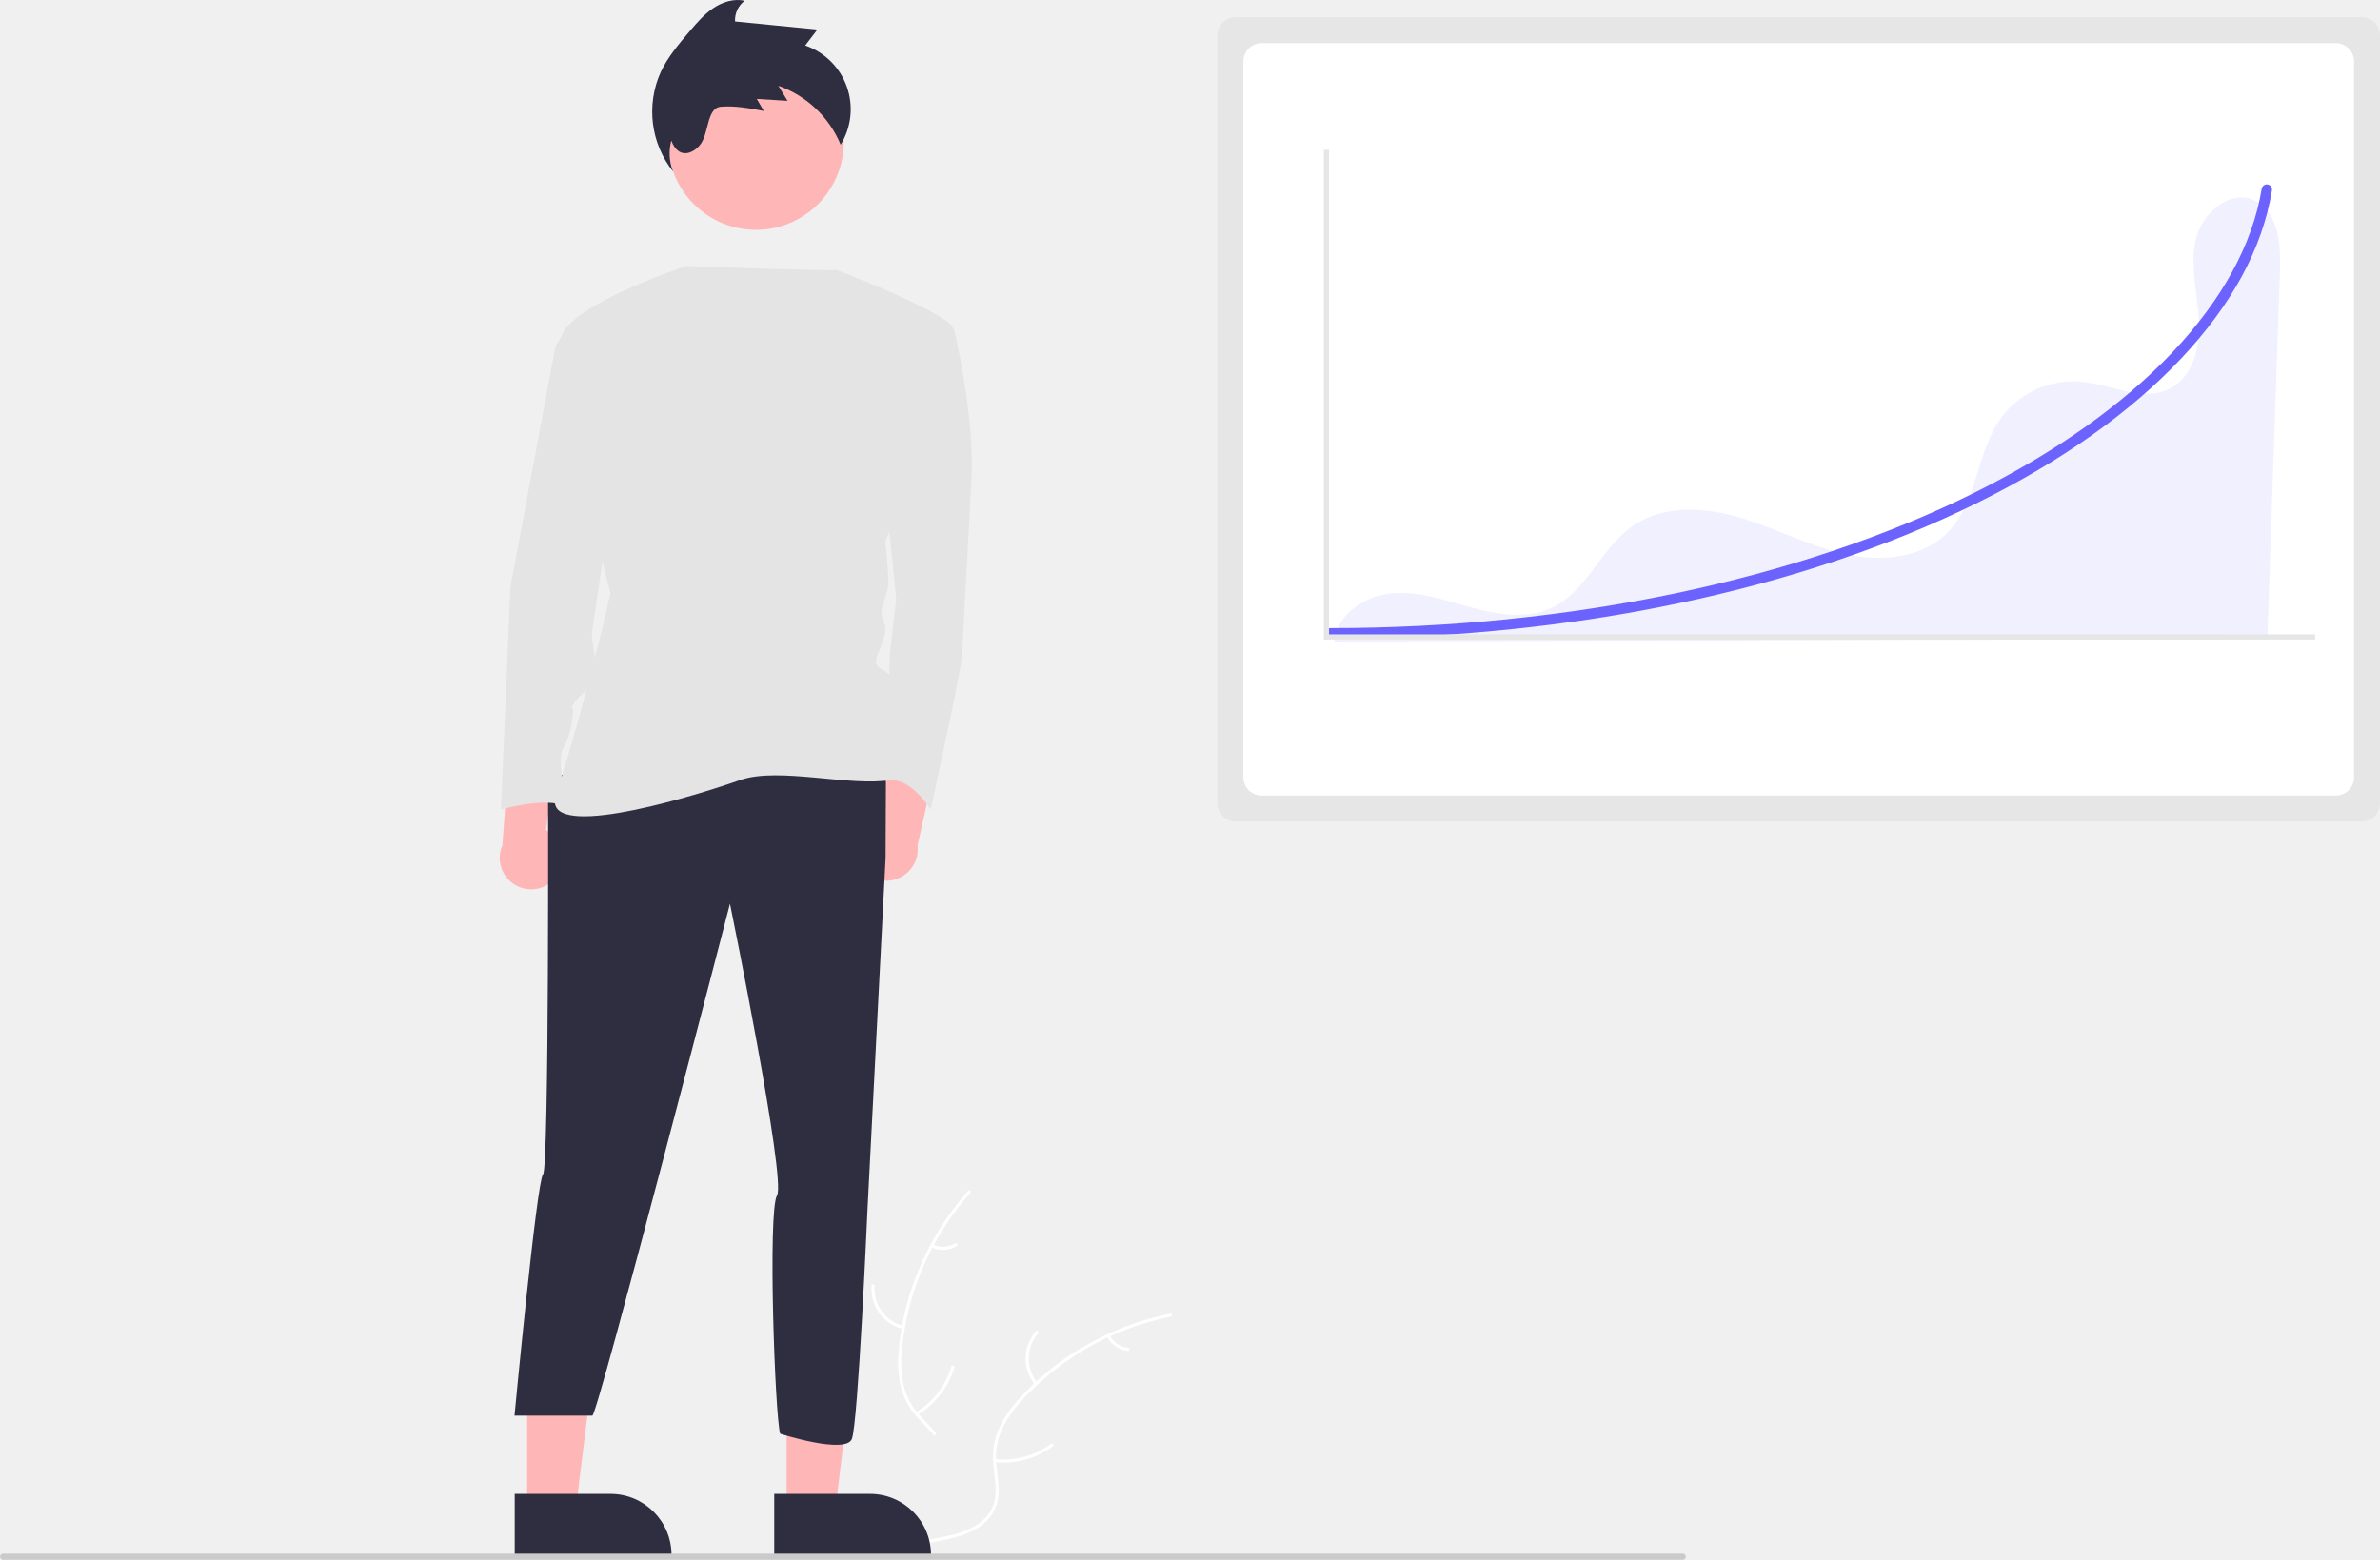
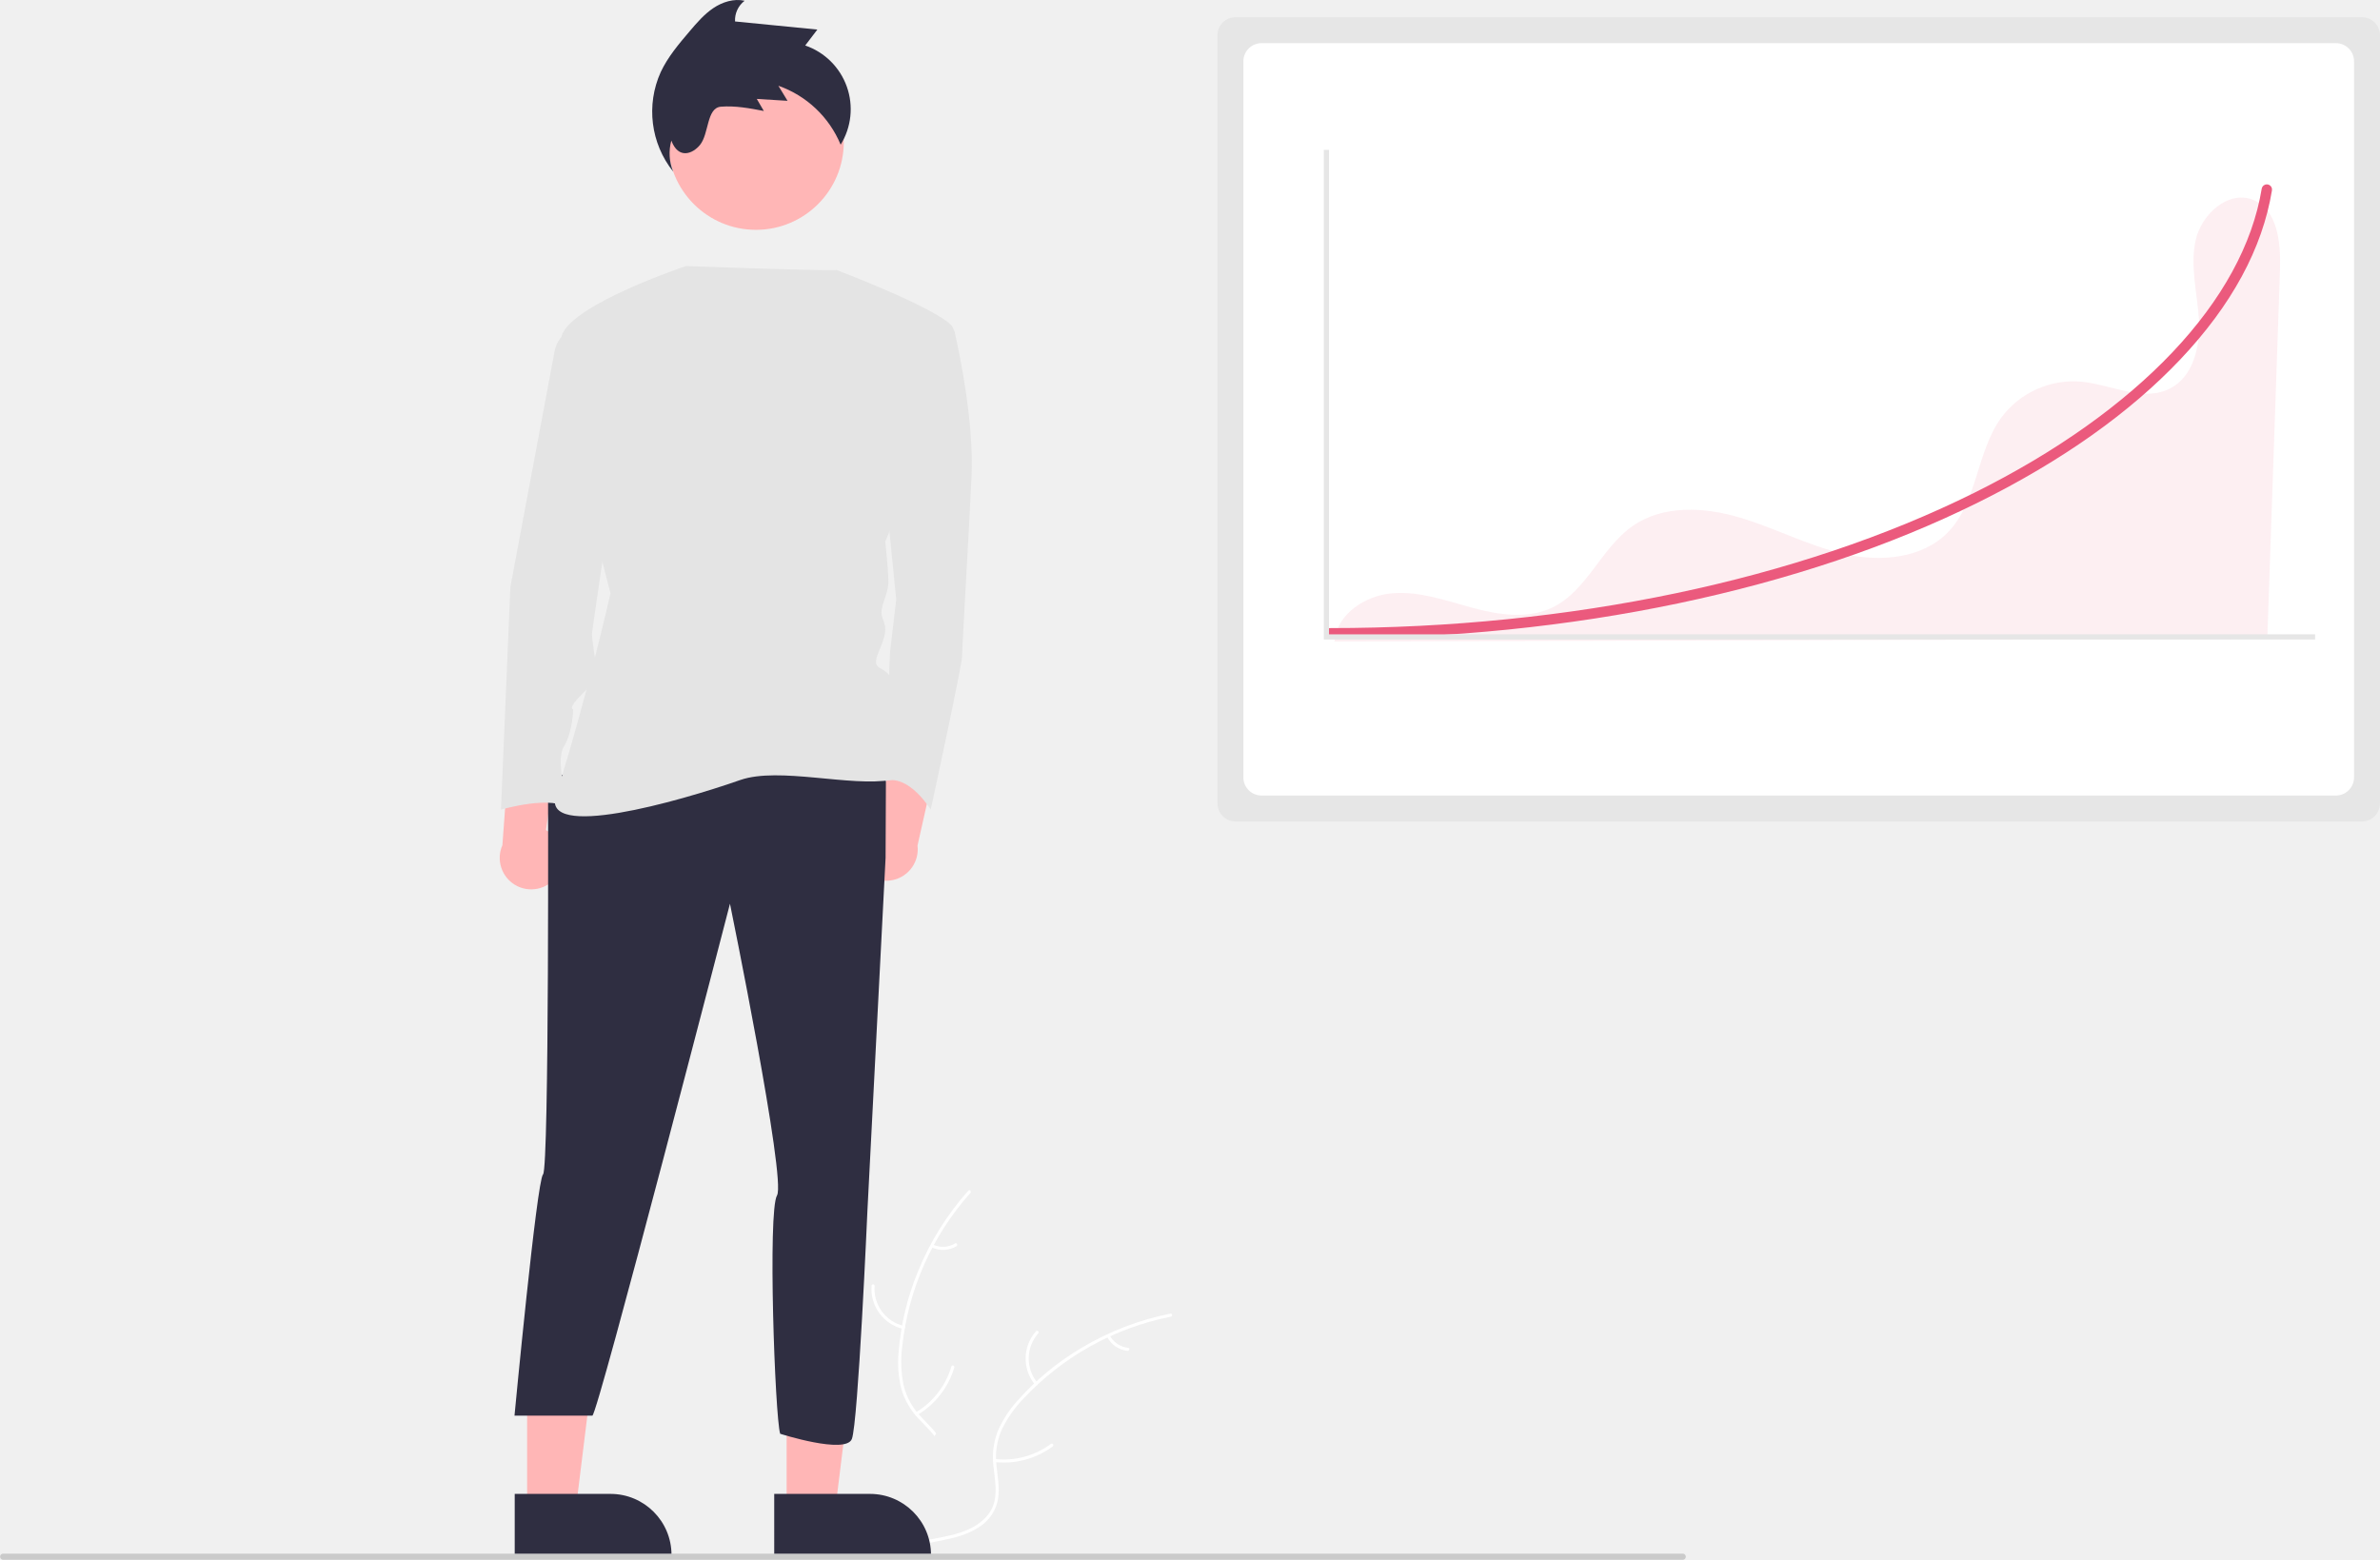
<svg xmlns="http://www.w3.org/2000/svg" data-name="Layer 1" width="917.138" height="601.202" viewBox="0 0 917.138 601.202">
  <path d="M469.828,670.336c3.318-26.678,19.851-52.964,45.294-61.646a123.863,123.863,0,0,0,.006,85.04c3.91,10.575,9.359,21.93,5.682,32.589-2.288,6.632-7.886,11.706-14.142,14.878-6.257,3.173-13.202,4.685-20.059,6.167l-1.35,1.116C474.373,723.899,466.511,697.014,469.828,670.336Z" transform="translate(-141.4313 -149.3989)" fill="#f0f0f0" />
  <path d="M515.375,609.194a105.87,105.87,0,0,0-26.319,59.583,45.591,45.591,0,0,0,.519,14.275,26.149,26.149,0,0,0,6.503,12.128c2.931,3.221,6.303,6.175,8.4,10.052a16.011,16.011,0,0,1,.782,13.071c-1.852,5.311-5.501,9.64-9.218,13.749-4.126,4.563-8.484,9.236-10.238,15.285-.213.733-1.337.36-1.125-.371,3.051-10.524,13.268-16.502,18.14-25.981,2.273-4.423,3.228-9.558,1.096-14.227-1.864-4.083-5.338-7.133-8.334-10.368a27.903,27.903,0,0,1-6.801-11.622,42.148,42.148,0,0,1-1.066-14.203A102.712,102.712,0,0,1,495.217,639.354,107.747,107.747,0,0,1,514.591,608.306c.507-.567,1.287.325.784.889Z" transform="translate(-141.4313 -149.3989)" fill="#fff" />
  <path d="M489.375,661.607a15.884,15.884,0,0,1-12.091-16.639c.06-.76,1.244-.702,1.184.059a14.708,14.708,0,0,0,11.279,15.455c.742.176.366,1.3-.371,1.125Z" transform="translate(-141.4313 -149.3989)" fill="#fff" />
  <path d="M494.377,693.744A30.615,30.615,0,0,0,508.048,676.112c.215-.732,1.34-.36,1.125.371a31.844,31.844,0,0,1-14.264,18.319c-.657.39-1.186-.671-.533-1.058Z" transform="translate(-141.4313 -149.3989)" fill="#fff" />
  <path d="M500.956,629.098a8.991,8.991,0,0,0,8.52-.433c.652-.398,1.18.663.533,1.058a10.075,10.075,0,0,1-9.425.499.612.612,0,0,1-.377-.748.595.595,0,0,1,.748-.377Z" transform="translate(-141.4313 -149.3989)" fill="#fff" />
  <path d="M592.676,656.34c-.4.26-.8.52-1.2.79a118.407,118.407,0,0,0-15.14,11.82c-.37.33-.74.67-1.1,1.01a124.827,124.827,0,0,0-27.11,37.11,121.222,121.222,0,0,0-6.64,17.18c-2.45,8.13-4.46,17.14-9.31,23.79a20.798,20.798,0,0,1-1.62,2H486.726c-.1-.05-.2-.09-.3-.14l-1.75.08c.07-.31.15-.63.22-.94.04-.18.09-.36.13-.54.03-.12.06-.24.08-.35.01-.04.02-.08.03-.11.02-.11.05-.21.07-.31q.66-2.685,1.36-5.37c0-.01,0-.01.01-.02,3.59-13.63,8.35-27.08,15-39.38.2-.37.4-.75.62-1.12a115.674,115.674,0,0,1,10.39-15.76,102.26,102.26,0,0,1,6.81-7.79,85.037,85.037,0,0,1,21.28-15.94c15.72-8.3,33.92-11.48,50.72-6.41C591.826,656.07,592.246,656.2,592.676,656.34Z" transform="translate(-141.4313 -149.3989)" fill="#f0f0f0" />
  <path d="M592.577,656.897a105.87,105.87,0,0,0-56.888,31.728,45.591,45.591,0,0,0-8.181,11.71,26.148,26.148,0,0,0-2.109,13.599c.401,4.336,1.314,8.725.655,13.084a16.011,16.011,0,0,1-7.245,10.907c-4.676,3.126-10.197,4.385-15.638,5.429-6.042,1.159-12.335,2.267-17.377,6.04-.611.457-1.285-.517-.675-.974,8.773-6.566,20.529-5.188,30.126-9.823,4.478-2.163,8.332-5.688,9.441-10.699.97-4.382.033-8.909-.412-13.296a27.903,27.903,0,0,1,1.567-13.374,42.148,42.148,0,0,1,7.7-11.981,102.713,102.713,0,0,1,24.782-20.406A107.747,107.747,0,0,1,592.486,655.715c.746-.148.832,1.035.091,1.182Z" transform="translate(-141.4313 -149.3989)" fill="#fff" />
  <path d="M540.262,683.092a15.884,15.884,0,0,1,.364-20.565c.506-.57,1.416.189.91.76a14.708,14.708,0,0,0-.299,19.13c.486.587-.491,1.259-.974.675Z" transform="translate(-141.4313 -149.3989)" fill="#fff" />
  <path d="M524.907,711.762a30.615,30.615,0,0,0,21.531-5.847c.613-.455,1.286.519.675.974a31.844,31.844,0,0,1-22.418,6.039c-.759-.084-.543-1.25.212-1.166Z" transform="translate(-141.4313 -149.3989)" fill="#fff" />
  <path d="M569.082,664.107a8.991,8.991,0,0,0,7.064,4.785c.76.075.543,1.24-.212,1.166a10.075,10.075,0,0,1-7.826-5.276.612.612,0,0,1,.15-.824.595.595,0,0,1,.824.15Z" transform="translate(-141.4313 -149.3989)" fill="#fff" />
  <path d="M617.569,156.028a7.008,7.008,0,0,0-7,7v296a7.008,7.008,0,0,0,7,7h434a7.008,7.008,0,0,0,7-7v-296a7.008,7.008,0,0,0-7-7Z" transform="translate(-141.4313 -149.3989)" fill="#e6e6e6" />
  <path d="M627.569,166.028a7.008,7.008,0,0,0-7,7V449.028a7.008,7.008,0,0,0,7,7h414a7.008,7.008,0,0,0,7-7V173.028a7.008,7.008,0,0,0-7-7Z" transform="translate(-141.4313 -149.3989)" fill="#fff" />
-   <path d="M1009.555,226.382c-9.52-3.717-19.786,5.605-22.016,15.579-2.23,9.974.624,20.289,1.252,30.49s-2.045,22.046-11.146,26.697c-10.465,5.347-22.741-1.605-34.446-2.664A34.662,34.662,0,0,0,912.671,310.314c-9.653,13.243-9.162,32.472-20.585,44.223-9.925,10.209-26.098,11.539-39.982,8.382s-26.646-10.016-40.299-14.059-29.455-4.888-41.154,3.228c-12.213,8.472-17.648,25.079-31.057,31.496-9.48,4.537-20.703,2.806-30.848.059-10.146-2.747-20.375-6.454-30.849-5.572-10.473.882-21.392,8.108-22.222,18.586l359.461-1.004q2.449-71.169,4.899-142.338C1020.389,243.007,1019.162,230.133,1009.555,226.382Z" transform="translate(-141.4313 -149.3989)" fill="#6c63ff" opacity="0.1" />
+   <path d="M1009.555,226.382c-9.52-3.717-19.786,5.605-22.016,15.579-2.23,9.974.624,20.289,1.252,30.49s-2.045,22.046-11.146,26.697c-10.465,5.347-22.741-1.605-34.446-2.664A34.662,34.662,0,0,0,912.671,310.314c-9.653,13.243-9.162,32.472-20.585,44.223-9.925,10.209-26.098,11.539-39.982,8.382s-26.646-10.016-40.299-14.059-29.455-4.888-41.154,3.228c-12.213,8.472-17.648,25.079-31.057,31.496-9.48,4.537-20.703,2.806-30.848.059-10.146-2.747-20.375-6.454-30.849-5.572-10.473.882-21.392,8.108-22.222,18.586l359.461-1.004q2.449-71.169,4.899-142.338C1020.389,243.007,1019.162,230.133,1009.555,226.382Z" transform="translate(-141.4313 -149.3989)" fill="#eb5a7d" opacity="0.1" />
  <path d="M471.583,480.966a12.067,12.067,0,0,1,9.048-16.14l6.315-42.414,16.594,14.873-8.54,37.997a12.132,12.132,0,0,1-23.415,5.684Z" transform="translate(-141.4313 -149.3989)" fill="#ffb6b6" />
  <path d="M355.79,487.404a12.067,12.067,0,0,0-3.975-18.071l6.264-42.422-20.195,9.418-2.853,38.84a12.132,12.132,0,0,0,20.759,12.234Z" transform="translate(-141.4313 -149.3989)" fill="#ffb6b6" />
  <polygon points="303.127 581.915 321.864 581.914 330.778 509.641 303.124 509.643 303.127 581.915" fill="#ffb6b6" />
  <path d="M439.779,725.196l36.901-.001h.001a23.517,23.517,0,0,1,23.516,23.516v.764l-60.417.002Z" transform="translate(-141.4313 -149.3989)" fill="#2f2e41" />
  <polygon points="203.127 581.915 221.864 581.914 230.778 509.641 203.124 509.643 203.127 581.915" fill="#ffb6b6" />
  <path d="M339.779,725.196l36.901-.001h.001a23.517,23.517,0,0,1,23.516,23.516v.764l-60.417.002Z" transform="translate(-141.4313 -149.3989)" fill="#2f2e41" />
  <circle cx="291.306" cy="54.736" r="33.848" fill="#ffb6b6" />
  <path d="M352.614,448.159s.498,151.464-1.92,153.882-11,93-11,93h30c2,0,53.033-197.319,53.033-197.319s21.759,106.379,18.133,112.423-.8,85.279,1.209,91.873c0,0,25.208,8.067,27.625,2.023s6-88,6-88l7-136,.153-35.508Z" transform="translate(-141.4313 -149.3989)" fill="#2f2e41" />
  <path d="M491.632,274.084h13.468a4.358,4.358,0,0,1,4.253,3.4c2.078,9.203,7.434,35.289,6.456,55.834-1.209,25.386-3.627,65.278-3.627,68.905s-12.089,59.234-12.089,59.234-8.311-13.659-17.453-11.061l1.738-49.382,2.418-20.55-3.627-36.266Z" transform="translate(-141.4313 -149.3989)" fill="#e4e4e4" />
  <path d="M405.803,251.951s-42.914,14.275-47.75,26.364,18.641,99.725,18.641,99.725-9,40-21.058,77.976c-5.488,17.282,46.881,2.486,71.058-5.976,14.981-5.196,42.691,2.783,58.289-.068,0,0,2.418-32.639,0-38.683s-8.462-2.418-4.835-10.88,2.418-9.671,1.209-13.297,2.418-8.462,2.418-13.297-1.209-15.715-1.209-15.715,32.639-76.158,25.386-83.411S463.778,253.46,463.778,253.46,464.694,254.04,405.803,251.951Z" transform="translate(-141.4313 -149.3989)" fill="#e4e4e4" />
  <path d="M365.911,274.084l-4.293,2.147a12.108,12.108,0,0,0-6.486,8.598l-17.025,90.799-3.627,85.829s20.55-6.044,26.595,0c0,0-6.044-18.133-2.418-24.177s3.627-14.506,3.627-14.506-2.418,0,3.627-6.044,7.253-8.462,6.044-9.671-2.418-12.088-2.418-13.297,12.088-82.202,12.088-82.202Z" transform="translate(-141.4313 -149.3989)" fill="#e4e4e4" />
-   <path d="M653.955,395.488a2,2,0,1,1,0-4c92.415,0,180.55-18.504,248.17-52.104,63.407-31.507,103.813-74.231,110.856-117.22a2,2,0,1,1,3.948.641l-.001.006c-3.658,22.331-15.534,44.235-35.296,65.106-19.49,20.584-45.642,39.106-77.728,55.049C835.744,376.836,746.976,395.488,653.955,395.488Z" transform="translate(-141.4313 -149.3989)" fill="#6c63ff" />
+   <path d="M653.955,395.488a2,2,0,1,1,0-4c92.415,0,180.55-18.504,248.17-52.104,63.407-31.507,103.813-74.231,110.856-117.22a2,2,0,1,1,3.948.641l-.001.006c-3.658,22.331-15.534,44.235-35.296,65.106-19.49,20.584-45.642,39.106-77.728,55.049C835.744,376.836,746.976,395.488,653.955,395.488Z" transform="translate(-141.4313 -149.3989)" fill="#eb5a7d" />
  <polygon points="892.138 246.493 510.138 246.493 510.138 57.765 512.138 57.765 512.138 244.493 892.138 244.493 892.138 246.493" fill="#e6e6e6" />
  <path d="M400.835,215.538a18.597,18.597,0,0,1-.708-11.953c2.765,7.333,8.258,5.095,11.057,1.656,3.51-4.313,2.5-14.272,8.042-14.718,5.542-.446,11.084.603,16.546,1.647q-1.357-2.324-2.714-4.648,5.926.368,11.852.736-1.764-2.903-3.529-5.806a40.52,40.52,0,0,1,23.997,22.709,25.987,25.987,0,0,0-13.652-38.231q2.338-3.067,4.675-6.134l-31.721-3.13a9.42,9.42,0,0,1,3.691-7.973c-4.154-.938-8.56.469-12.089,2.851-3.53,2.382-6.337,5.667-9.097,8.909-4.179,4.91-8.409,9.896-11.145,15.734A37.062,37.062,0,0,0,400.835,215.538Zm.383-14.895.001-.002.032-.006Z" transform="translate(-141.4313 -149.3989)" fill="#2f2e41" />
  <path d="M789.916,750.601h-647.294a1.191,1.191,0,0,1,0-2.381h647.294a1.191,1.191,0,0,1,0,2.381Z" transform="translate(-141.4313 -149.3989)" fill="#cacaca" />
</svg>
